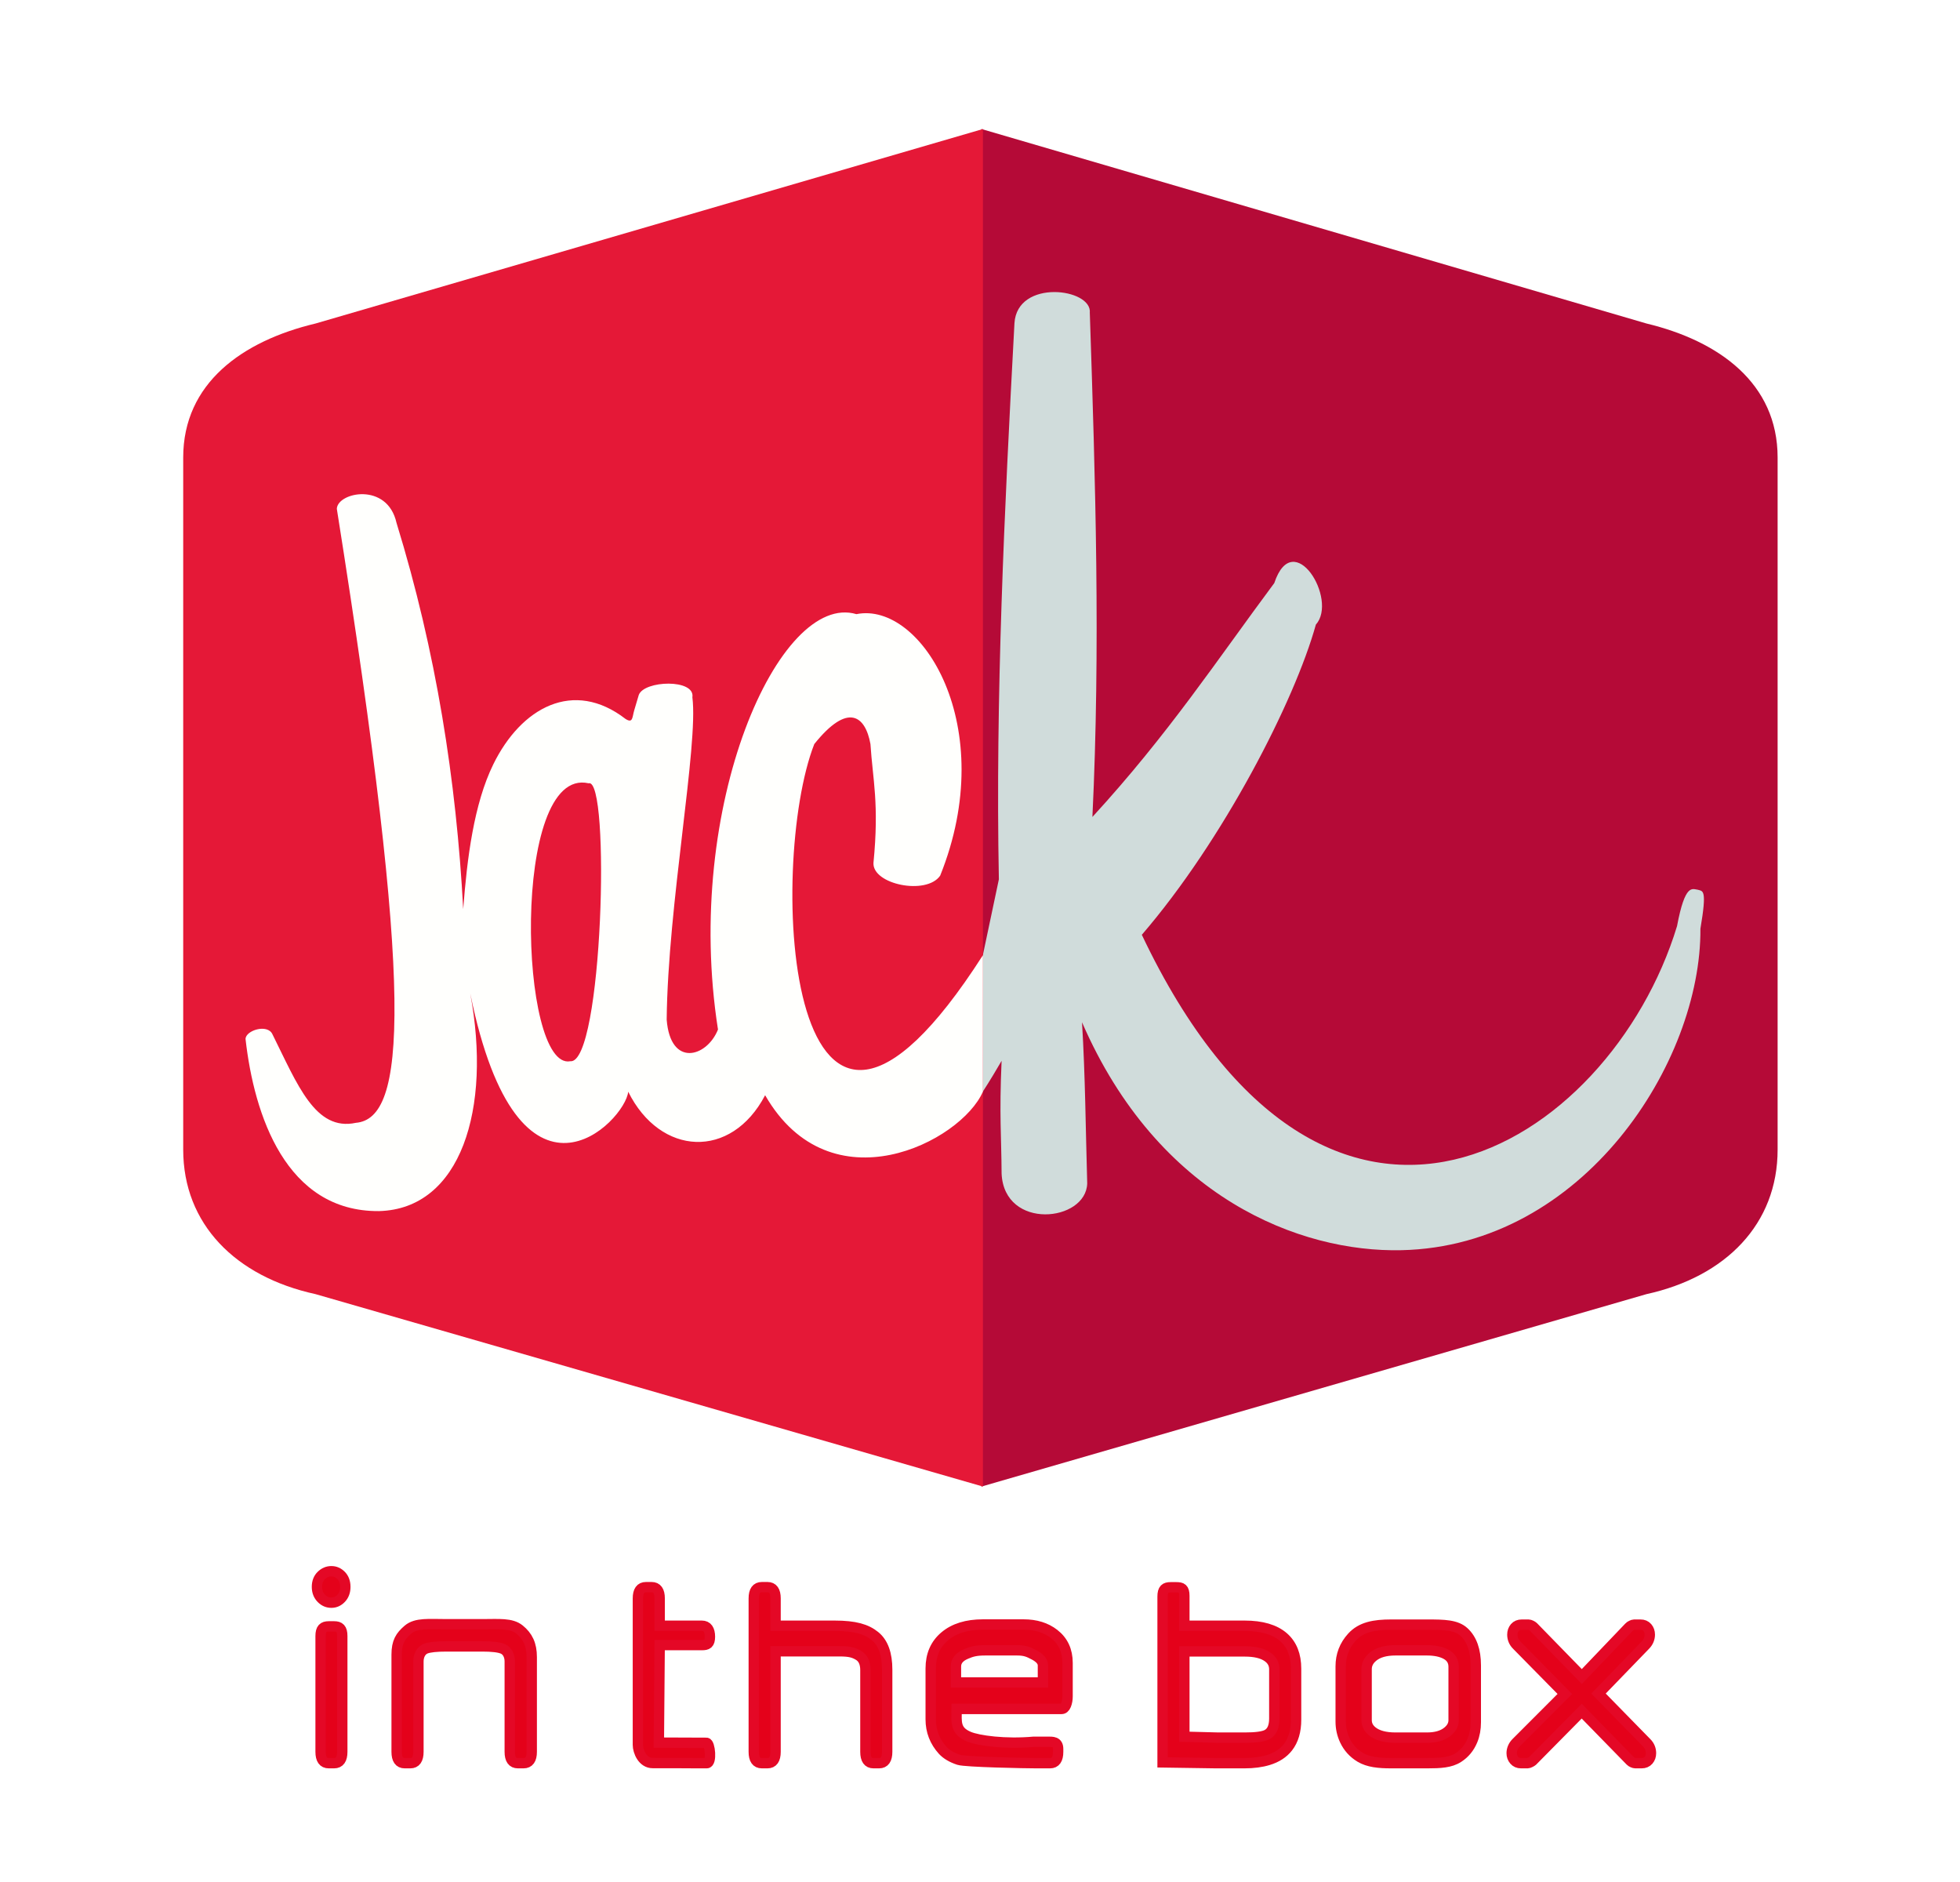
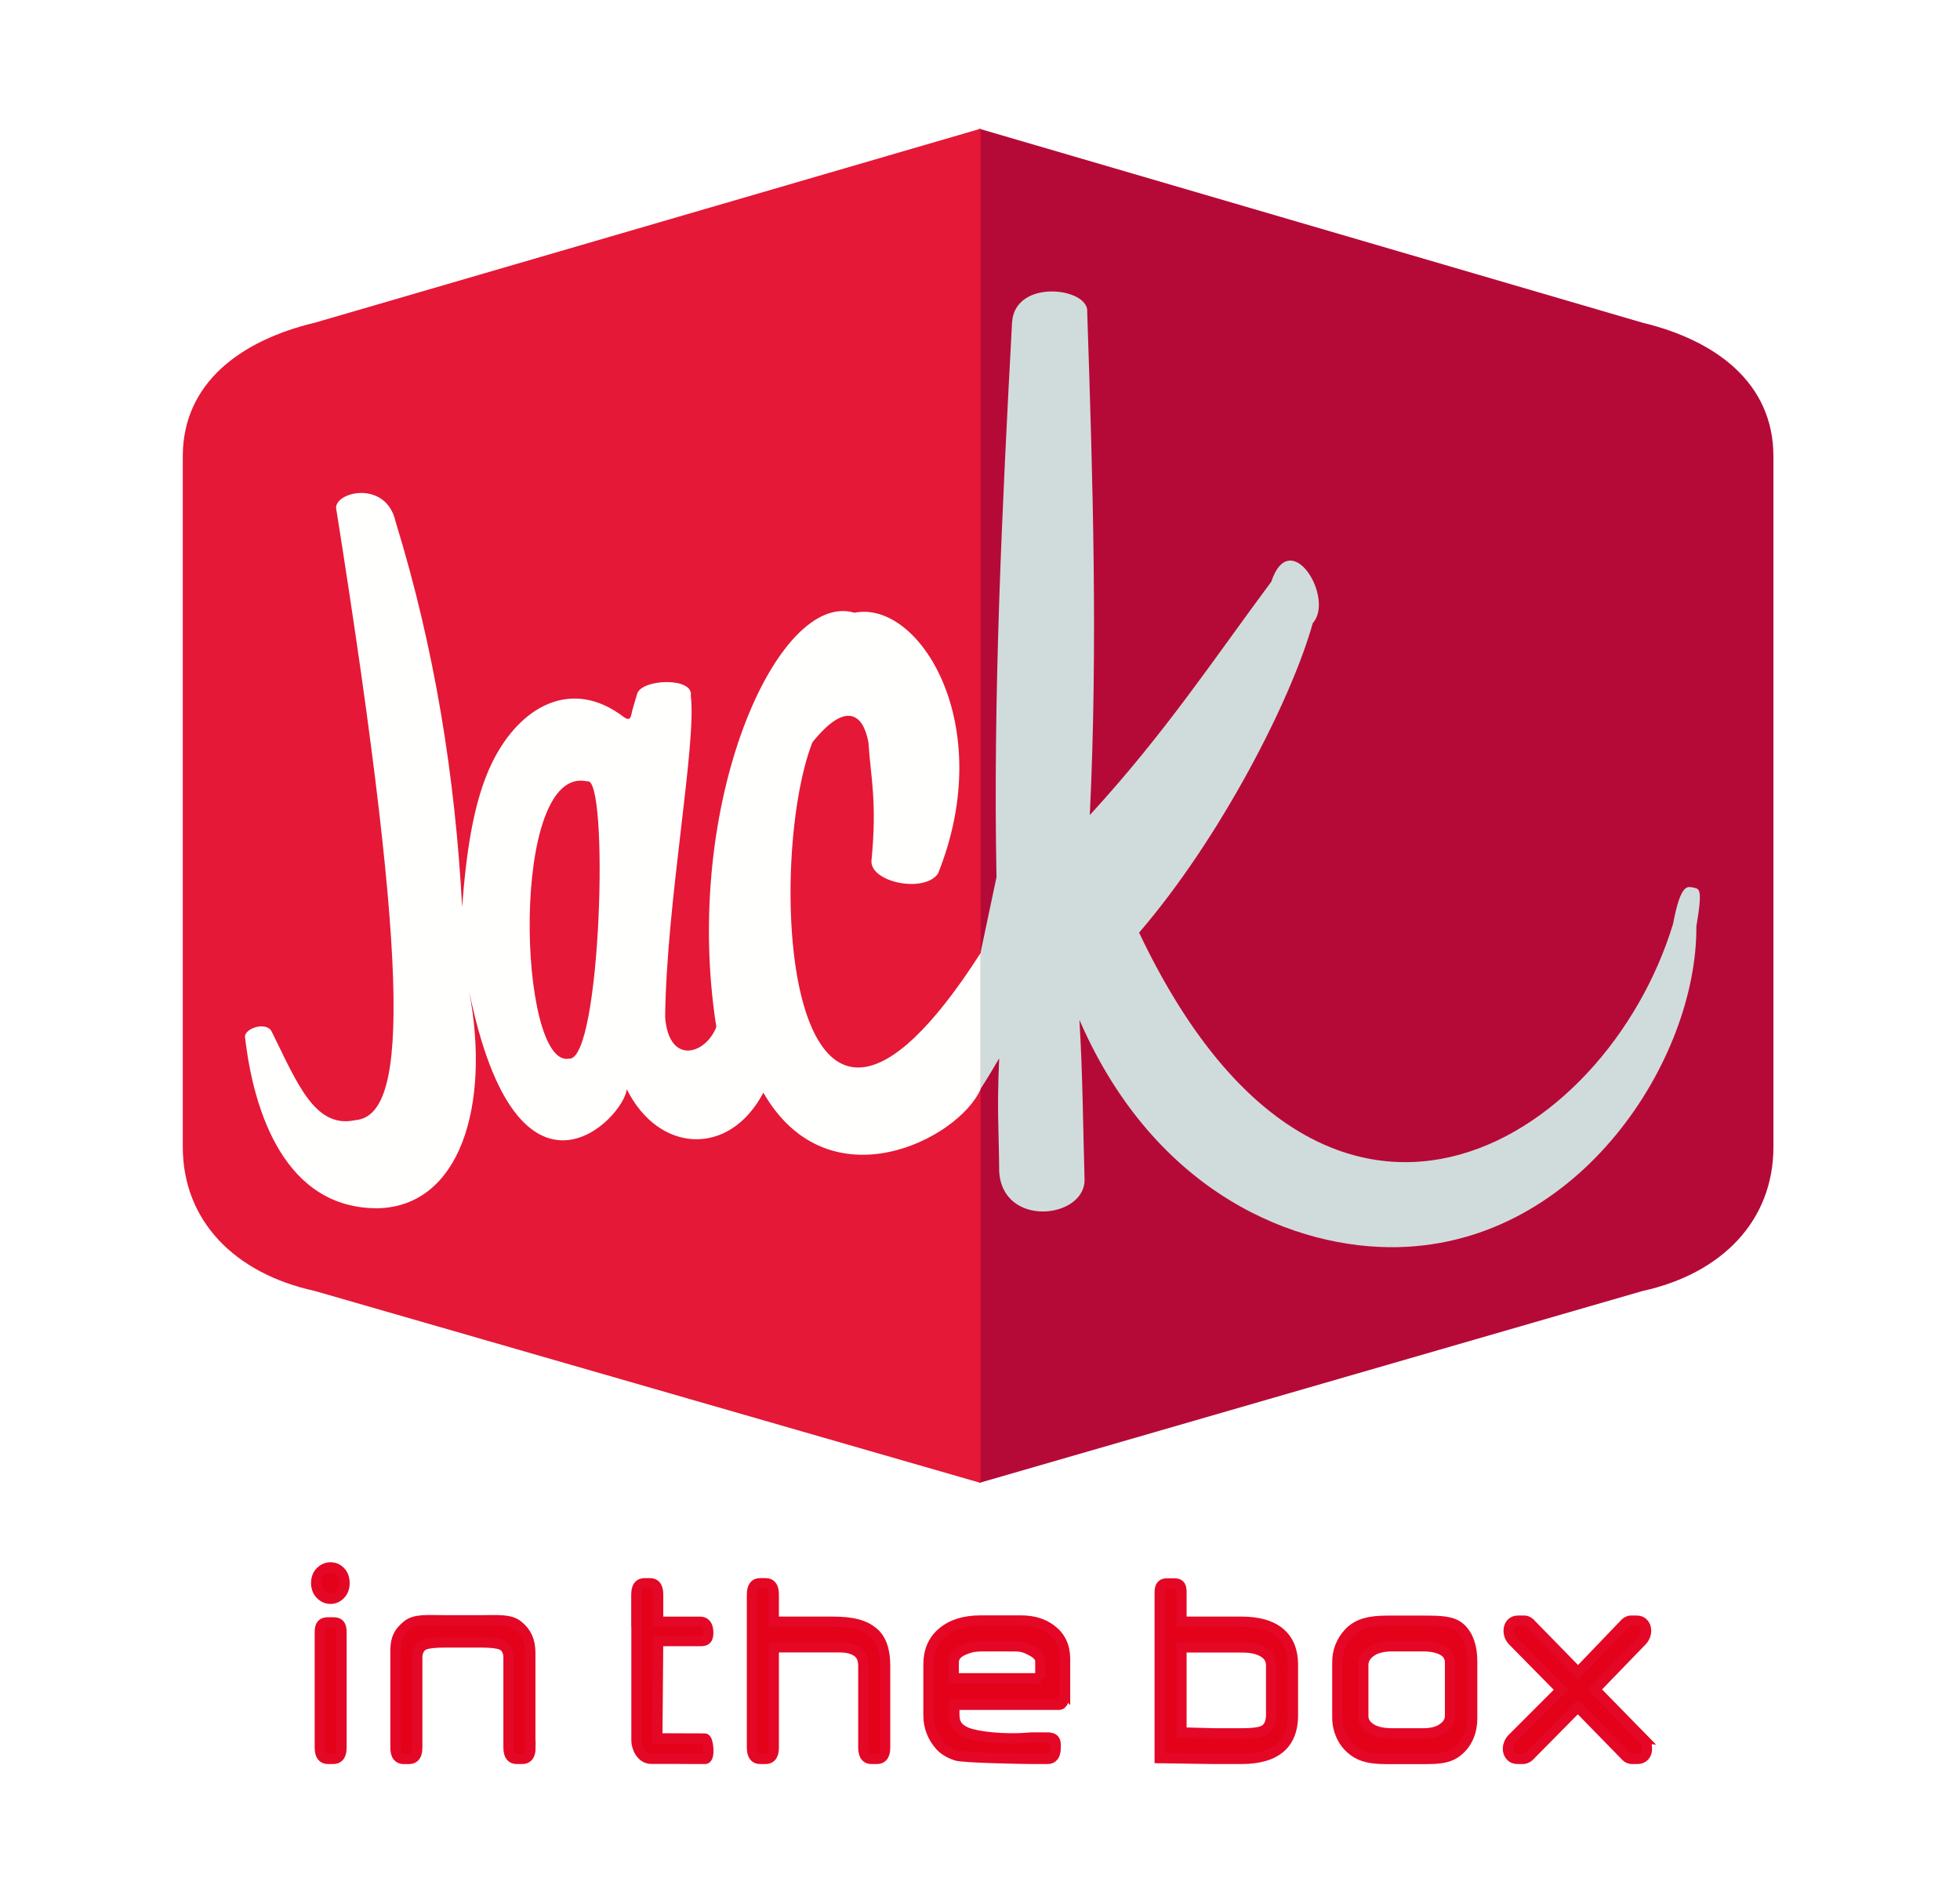
- <svg xmlns="http://www.w3.org/2000/svg" width="181.569" height="174.306" id="svg2" version="1.0">
-   <defs id="defs4">
-     </defs>
-   <g id="layer1" transform="translate(-424.0335,-470.224)">
-     <path style="font-size:39.269px;font-style:normal;font-weight:normal;text-align:start;line-height:125%;text-anchor:start;fill:#e4011a;fill-opacity:1;stroke:#e40826;stroke-width:0.96px;stroke-linecap:butt;stroke-linejoin:miter;stroke-opacity:1;font-family:Bitstream Vera Sans" d="M 456.023,617.197 C 456.023,617.63 455.894,617.981 455.637,618.253 C 455.379,618.524 455.081,618.66 454.732,618.66 C 454.384,618.66 454.078,618.533 453.823,618.278 C 453.539,617.998 453.396,617.638 453.396,617.197 C 453.396,616.756 453.531,616.405 453.801,616.142 C 454.07,615.879 454.381,615.748 454.732,615.748 C 455.078,615.748 455.379,615.879 455.637,616.142 C 455.894,616.405 456.023,616.756 456.023,617.197 L 456.023,617.197 z M 455.741,632.47 C 455.741,633.173 455.49,633.525 454.987,633.525 L 454.487,633.525 C 453.984,633.525 453.733,633.173 453.733,632.47 L 453.733,621.754 C 453.733,621.059 453.984,620.856 454.487,620.856 L 454.987,620.856 C 455.49,620.856 455.741,621.059 455.741,621.754 L 455.741,632.47 z M 473.292,632.47 C 473.292,633.173 473.04,633.525 472.537,633.525 L 472.01,633.525 C 471.507,633.525 471.256,633.173 471.256,632.47 L 471.256,624.089 C 471.256,623.588 471.035,623.105 470.592,622.927 C 470.235,622.782 469.605,622.71 468.702,622.71 L 465.412,622.71 C 464.473,622.71 463.828,622.778 463.476,622.914 C 463.022,623.092 462.795,623.584 462.795,624.101 L 462.795,632.47 C 462.795,633.173 462.546,633.525 462.049,633.525 L 461.522,633.525 C 461.025,633.525 460.777,633.173 460.777,632.47 L 460.777,623.475 C 460.777,622.289 461.128,621.756 461.831,621.154 C 462.589,620.51 463.779,620.658 465.403,620.658 L 468.702,620.658 C 470.247,620.658 471.398,620.531 472.156,621.146 C 472.913,621.76 473.292,622.516 473.292,623.703 L 473.292,632.47 z M 483.127,620.796 L 483.127,618.265 C 483.127,617.57 483.375,617.223 483.872,617.223 L 484.399,617.223 C 484.896,617.223 485.144,617.57 485.144,618.265 L 485.144,620.796 L 489.046,620.796 C 489.549,620.796 489.8,621.144 489.8,621.839 L 489.8,621.786 C 489.8,622.49 489.549,622.587 489.046,622.587 L 485.144,622.587 L 485.067,631.623 L 489.486,631.64 C 489.807,631.64 490.004,633.525 489.507,633.525 L 488.597,633.525 C 488.293,633.525 486.015,633.505 484.501,633.513 C 483.556,633.518 483.127,632.432 483.127,631.831 L 483.127,623.161 L 483.127,620.796 z M 506.22,632.47 C 506.22,633.173 505.972,633.525 505.475,633.525 L 504.948,633.525 C 504.451,633.525 504.203,633.173 504.203,632.47 L 504.203,624.903 C 504.203,624.242 503.989,623.786 503.562,623.536 C 503.135,623.286 502.765,623.161 501.814,623.161 L 495.879,623.161 L 495.879,632.47 C 495.879,633.173 495.631,633.525 495.134,633.525 L 494.607,633.525 C 494.11,633.525 493.861,633.173 493.861,632.47 L 493.861,618.265 C 493.861,617.57 494.11,617.223 494.607,617.223 L 495.134,617.223 C 495.631,617.223 495.879,617.57 495.879,618.265 L 495.879,620.796 L 501.332,620.796 C 503.259,620.796 504.297,621.114 505.084,621.75 C 505.842,622.36 506.22,623.399 506.22,624.865 L 506.22,632.47 z M 522.93,627.332 C 522.93,627.637 522.882,627.909 522.785,628.146 C 522.688,628.383 522.549,628.502 522.367,628.502 L 512.653,628.502 C 512.644,629.714 512.486,630.518 513.784,631.068 C 514.663,631.441 517.158,631.782 519.803,631.543 L 521.057,631.543 C 521.553,631.543 522.057,631.512 522.057,632.215 L 522.057,632.47 C 522.057,633.173 521.809,633.525 521.312,633.525 L 520.022,633.525 C 519.107,633.525 513.48,633.421 512.847,633.214 C 512.214,633.006 511.721,632.716 511.37,632.342 C 510.625,631.52 510.252,630.562 510.252,629.469 L 510.252,624.751 C 510.252,623.496 510.685,622.504 511.552,621.775 C 512.418,621.046 513.597,620.681 515.087,620.681 L 518.859,620.681 C 519.992,620.681 520.934,620.974 521.685,621.559 C 522.515,622.203 522.93,623.098 522.93,624.242 L 522.93,627.332 z M 520.648,626.048 L 520.648,624.471 C 520.648,624.106 520.378,623.782 519.839,623.498 C 519.3,623.214 518.98,623.072 518.241,623.072 L 515.314,623.072 C 514.436,623.072 514.049,623.187 513.516,623.416 C 512.898,623.678 512.589,624.064 512.589,624.573 L 512.589,626.048 L 520.648,626.048 z M 544.099,629.494 C 544.099,630.554 543.848,631.406 543.345,632.05 C 542.915,632.601 542.309,632.995 541.527,633.233 C 540.891,633.428 540.155,633.525 539.319,633.525 L 536.667,633.525 L 531.732,633.452 L 531.732,618.099 C 531.732,617.396 531.98,617.235 532.477,617.235 L 533.004,617.235 C 533.501,617.235 533.749,617.332 533.749,618.035 L 533.749,620.796 L 539.319,620.796 C 540.925,620.796 542.133,621.152 542.945,621.864 C 543.715,622.542 544.099,623.513 544.099,624.776 L 544.099,629.494 z M 542.082,629.392 L 542.082,624.827 C 542.082,624.352 541.876,623.971 541.464,623.683 C 540.985,623.343 540.282,623.174 539.355,623.174 L 533.749,623.174 L 533.749,631.077 L 536.912,631.16 L 539.337,631.16 C 540.367,631.16 541.058,631.067 541.409,630.88 C 541.858,630.643 542.082,630.147 542.082,629.392 L 542.082,629.392 z M 560.747,629.736 C 560.747,630.355 560.644,630.915 560.438,631.415 C 560.159,632.093 559.723,632.623 559.129,633.005 C 558.396,633.479 557.442,633.525 556.266,633.525 L 552.913,633.525 C 551.749,633.525 550.792,633.428 550.041,632.979 C 549.405,632.597 548.929,632.072 548.614,631.402 C 548.359,630.859 548.232,630.283 548.232,629.673 L 548.232,624.559 C 548.232,623.516 548.581,622.613 549.277,621.85 C 550.132,620.909 551.34,620.694 552.904,620.694 L 556.266,620.694 C 557.811,620.694 558.944,620.712 559.665,621.386 C 560.386,622.06 560.747,623.088 560.747,624.47 L 560.747,629.736 z M 558.693,629.545 L 558.693,624.598 C 558.693,624.089 558.467,623.708 558.016,623.454 C 557.564,623.199 556.963,623.072 556.212,623.072 L 553.314,623.072 C 552.393,623.072 551.693,623.271 551.215,623.67 C 550.827,623.992 550.633,624.373 550.633,624.814 L 550.633,629.545 C 550.633,629.952 550.806,630.295 551.151,630.575 C 551.63,630.965 552.354,631.16 553.323,631.16 L 556.221,631.16 C 557.033,631.16 557.666,630.978 558.12,630.613 C 558.502,630.308 558.693,629.952 558.693,629.545 L 558.693,629.545 z M 576.558,631.618 C 576.704,631.762 576.81,631.917 576.876,632.082 C 576.943,632.247 576.976,632.419 576.976,632.597 C 576.976,632.86 576.899,633.08 576.745,633.258 C 576.59,633.436 576.38,633.525 576.113,633.525 L 575.513,633.525 C 575.459,633.525 575.383,633.504 575.286,633.462 C 575.189,633.419 575.116,633.373 575.068,633.322 L 570.56,628.706 L 565.998,633.322 C 565.961,633.356 565.89,633.398 565.784,633.449 C 565.678,633.5 565.604,633.525 565.561,633.525 L 564.934,633.525 C 564.674,633.525 564.465,633.434 564.307,633.252 C 564.15,633.069 564.071,632.851 564.071,632.597 C 564.071,632.427 564.106,632.258 564.176,632.088 C 564.245,631.919 564.353,631.762 564.498,631.618 L 568.997,627.116 L 564.553,622.602 C 564.407,622.458 564.301,622.303 564.235,622.138 C 564.168,621.972 564.135,621.801 564.135,621.622 C 564.135,621.36 564.212,621.139 564.366,620.961 C 564.521,620.783 564.731,620.694 564.998,620.694 L 565.634,620.694 C 565.689,620.694 565.763,620.715 565.857,620.758 C 565.951,620.8 566.025,620.847 566.08,620.898 L 570.569,625.501 L 574.959,620.91 C 574.995,620.868 575.065,620.821 575.168,620.77 C 575.271,620.72 575.35,620.694 575.404,620.694 L 576.013,620.694 C 576.274,620.694 576.481,620.783 576.636,620.961 C 576.79,621.139 576.867,621.36 576.867,621.622 C 576.867,621.792 576.834,621.959 576.767,622.125 C 576.701,622.29 576.598,622.445 576.458,622.589 L 572.114,627.078 L 576.558,631.618 z" id="text3201" />
-     <path style="fill:#b50a37;fill-opacity:1;fill-rule:nonzero;stroke:#921b2f;stroke-width:0;marker:none;marker-start:none;marker-mid:none;marker-end:none;stroke-miterlimit:4;stroke-dasharray:none;stroke-opacity:1;visibility:visible;display:inline;overflow:visible;enable-background:accumulate" d="M 514.943,607.908 L 576.548,590.087 C 583.918,588.469 588.707,583.578 588.707,576.699 L 588.707,512.599 C 588.707,505.721 583.284,501.801 576.548,500.183 L 514.943,482.17" id="path3171" />
-     <path style="fill:#d0dcdb;fill-opacity:1;fill-rule:evenodd;stroke:#000000;stroke-width:0;stroke-linecap:butt;stroke-linejoin:miter;stroke-miterlimit:4;stroke-dasharray:none;stroke-opacity:1" d="M 514.64,560.782 L 516.566,551.666 C 516.24,534.899 517.073,517.553 518.01,500.156 C 518.267,496.026 525.221,496.92 524.99,499.193 C 525.514,514.839 525.983,530.243 525.231,545.889 C 532.299,538.184 536.783,531.341 542.08,524.226 C 543.845,518.931 548.017,525.75 545.931,528.077 C 543.963,535.169 537.326,548.079 529.809,556.802 C 546.992,593.018 573.186,576.399 579.389,555.999 C 580.141,551.999 580.804,552.574 581.314,552.629 C 581.789,552.781 582.185,552.543 581.555,556.239 C 581.644,568.561 570.76,585.634 553.866,586.014 C 544.471,586.229 531.338,581.174 524.268,564.904 C 524.572,569.879 524.605,574.853 524.75,579.828 C 524.646,583.404 517.076,584.195 516.819,578.932 C 516.802,575.463 516.593,573.555 516.819,568.475 C 516.224,569.475 516.016,569.877 514.881,571.64 L 514.64,560.782 z" id="path3177" />
-     <path style="fill:#e51837;fill-opacity:1;fill-rule:nonzero;stroke:#c1071e;stroke-width:0;marker:none;marker-start:none;marker-mid:none;marker-end:none;stroke-miterlimit:4;stroke-dasharray:none;stroke-opacity:1;visibility:visible;display:inline;overflow:visible;enable-background:accumulate" d="M 515.089,607.905 L 453.27,590.085 C 445.836,588.467 441.005,583.576 441.005,576.698 L 441.005,512.601 C 441.005,505.722 446.475,501.803 453.27,500.185 L 515.089,482.173" id="rect2396" />
-     <path style="fill:#fffffd;fill-opacity:1;fill-rule:evenodd;stroke:#000000;stroke-width:0;stroke-linecap:butt;stroke-linejoin:miter;stroke-miterlimit:4;stroke-dasharray:none;stroke-opacity:1" d="M 455.236,517.348 C 455.304,515.809 459.913,514.848 460.765,518.649 C 464.437,530.574 466.304,542.499 466.944,554.424 C 467.299,549.726 467.932,544.684 469.731,541.014 C 472.313,535.748 477.16,533.08 481.99,536.816 C 482.673,537.238 482.592,536.673 482.789,536.003 L 483.206,534.595 C 483.694,533.23 488.454,533.079 488.174,534.806 C 488.744,539.229 485.901,554.035 485.793,564.659 C 486.135,569.103 489.514,568.163 490.546,565.575 C 487.293,544.834 496.241,524.98 503.369,527.105 C 509.399,525.883 516.69,537.504 511.128,551.325 C 509.856,553.165 504.854,552.141 504.949,550.149 C 505.491,544.619 504.878,542.417 504.67,539.138 C 504.19,536.49 502.567,535.267 499.466,539.138 C 495.082,550.318 496.744,587.32 515.091,558.688 L 515.088,571.328 C 513.081,575.963 500.972,582.188 494.913,571.661 C 491.776,577.642 485.199,577.318 482.229,571.336 C 481.969,574.063 472.092,584.299 467.594,562.229 C 469.603,572.929 466.72,582.202 459.138,582.393 C 450.502,582.457 447.568,573.456 446.78,566.457 C 446.783,565.654 448.825,565.017 449.274,566.02 C 451.596,570.685 453.239,575.025 457.001,574.217 C 461.635,573.822 462.477,562.904 455.236,517.348 z" id="path3173" />
-     <path style="fill:#e51837;fill-opacity:1;fill-rule:evenodd;stroke:#000000;stroke-width:0;stroke-linecap:butt;stroke-linejoin:miter;stroke-miterlimit:4;stroke-dasharray:none;stroke-opacity:1" d="M 478.559,542.77 C 480.61,542.14 479.866,568.813 476.865,568.514 C 472.137,569.419 471.314,541.128 478.559,542.77 z" id="path3175" />
+ <svg xmlns="http://www.w3.org/2000/svg" width="182" height="175">
+   <path d="M31.99 146.974c0 .432-.13.784-.386 1.055s-.556.407-.904.407-.654-.127-.91-.38c-.285-.28-.427-.64-.427-1.08s.135-.793.404-1.056.58-.394.932-.394c.345 0 .647.13.904.394s.386.615.386 1.056zm-.282 15.272c0 .704-.25 1.056-.754 1.056h-.5c-.503 0-.754-.352-.754-1.056V151.53c0-.695.25-.898.754-.898h.5c.503 0 .754.203.754.898v10.716zm17.55 0c0 .704-.25 1.056-.754 1.056h-.527c-.503 0-.754-.352-.754-1.056v-8.38c0-.5-.22-.984-.663-1.162-.357-.144-.988-.216-1.9-.216h-3.3c-.94 0-1.584.068-1.936.204-.454.178-.682.67-.682 1.188v8.368c0 .704-.248 1.056-.745 1.056h-.527c-.497 0-.745-.352-.745-1.056v-8.994c0-1.187.35-1.72 1.054-2.32.757-.644 1.948-.496 3.572-.496h3.3c1.545 0 2.696-.127 3.454.488s1.136 1.37 1.136 2.558v8.766zm9.835-11.674v-2.53c0-.695.248-1.043.745-1.043h.527c.497 0 .745.348.745 1.043v2.53h3.9c.503 0 .754.348.754 1.043v-.052c0 .704-.25.8-.754.8h-3.9l-.077 9.037 4.42.016c.32 0 .518 1.886.02 1.886h-.9c-.304 0-2.582-.02-4.096-.012-.945.005-1.374-1.08-1.374-1.682v-11.036zm23.094 11.674c0 .704-.248 1.056-.745 1.056h-.527c-.497 0-.745-.352-.745-1.056v-7.566c0-.66-.214-1.117-.64-1.367s-.797-.375-1.748-.375h-5.935v9.308c0 .704-.248 1.056-.745 1.056h-.527c-.497 0-.745-.352-.745-1.056V148.04c0-.695.248-1.043.745-1.043h.527c.497 0 .745.348.745 1.043v2.53h5.453c1.927 0 2.965.318 3.752.954.757.6 1.136 1.65 1.136 3.115v7.604zm16.7-5.137a2.14 2.14 0 0 1-.145.814c-.097.237-.236.356-.418.356H88.62c-.01 1.212-.166 2.015 1.13 2.566.88.373 3.374.714 6.02.475h1.253c.497 0 1-.03 1 .672v.254c0 .704-.248 1.056-.745 1.056h-1.29c-.915 0-6.542-.104-7.175-.312s-1.125-.498-1.477-.87c-.745-.822-1.118-1.78-1.118-2.874v-4.718c0-1.255.433-2.247 1.3-2.976s2.045-1.094 3.535-1.094h3.772c1.133 0 2.075.292 2.826.877.83.645 1.245 1.54 1.245 2.683v3.1zm-2.282-1.285v-1.577c0-.365-.27-.69-.81-.973s-.86-.426-1.598-.426H91.28c-.88 0-1.265.115-1.798.343-.618.263-.927.65-.927 1.157v1.475h8.06zm23.45 3.446c0 1.06-.25 1.912-.754 2.556-.43.55-1.036.945-1.818 1.183-.636.195-1.372.292-2.208.292h-2.652l-4.935-.073v-15.353c0-.704.248-.864.745-.864h.527c.497 0 .745.097.745.8v2.76h5.57c1.606 0 2.814.356 3.626 1.068.77.678 1.154 1.65 1.154 2.912v4.718zm-2.018-.102v-4.565c0-.475-.206-.856-.618-1.145-.48-.34-1.18-.508-2.108-.508h-5.606v7.903l3.163.083h2.425c1.03 0 1.72-.093 2.072-.28.448-.237.672-.733.673-1.488zm18.665.344c0 .62-.103 1.178-.31 1.678-.28.678-.715 1.208-1.31 1.6-.733.475-1.687.52-2.863.52h-3.354c-1.163 0-2.12-.097-2.872-.546-.636-.38-1.112-.907-1.427-1.577-.255-.542-.382-1.12-.382-1.73v-5.114a3.88 3.88 0 0 1 1.045-2.708c.854-.94 2.063-1.156 3.626-1.156h3.363c1.545 0 2.678.018 3.4.692s1.082 1.702 1.082 3.083v5.267zm-2.054-.192v-4.947a1.23 1.23 0 0 0-.677-1.144c-.45-.254-1.053-.382-1.804-.382h-2.898c-.92 0-1.62.2-2.1.598-.388.322-.582.704-.582 1.145v4.73c0 .407.173.75.518 1.03.48.4 1.203.585 2.172.585h2.898c.812 0 1.445-.182 1.9-.547.382-.305.573-.66.573-1.068zm17.865 2.073c.145.145.25.3.318.464s.1.337.1.515c0 .263-.077.483-.232.66s-.365.267-.632.267h-.6c-.055 0-.13-.02-.227-.063s-.17-.09-.218-.14l-4.508-4.616-4.562 4.616c-.036.034-.108.076-.214.127s-.18.076-.223.076h-.627c-.26 0-.47-.09-.627-.273s-.236-.4-.236-.655a1.33 1.33 0 0 1 .105-.509 1.43 1.43 0 0 1 .323-.471l4.5-4.5-4.444-4.514c-.145-.145-.25-.3-.318-.464s-.1-.337-.1-.515c0-.263.077-.483.232-.66s.365-.267.632-.267h.636c.055 0 .13.02.223.063s.168.09.223.14l4.5 4.604 4.4-4.59a.69.69 0 0 1 .209-.14.6.6 0 0 1 .236-.076h.61c.26 0 .468.09.623.267s.232.398.232.66c0 .17-.033.337-.1.502a1.45 1.45 0 0 1-.309.464l-4.344 4.49 4.444 4.54z" fill="#e4011a" stroke="#e40826" stroke-width=".96" />
+   <g stroke="none">
+     <path d="M90.91 137.684l61.605-17.82c7.37-1.618 12.16-6.51 12.16-13.387v-64.1c0-6.88-5.423-10.798-12.16-12.417L90.91 11.946" fill="#b50a37" />
+     <path d="M90.606 90.558l1.926-9.116c-.326-16.767.508-34.112 1.444-51.5.257-4.13 7.21-3.235 6.98-.962.523 15.646.992 31.05.24 46.696 7.068-7.705 11.552-14.548 16.85-21.663 1.765-5.295 5.937 1.524 3.85 3.85-1.97 7.092-8.605 20.002-16.123 28.725 17.183 36.216 43.377 19.597 49.58-.804.753-4 1.415-3.424 1.926-3.37.474.152.87-.085.24 3.6.09 12.322-10.796 29.396-27.69 29.775-9.395.214-22.528-4.84-29.598-21.1.304 4.975.337 9.95.48 14.923-.104 3.576-7.674 4.367-7.93-.896-.016-3.47-.225-5.377 0-10.457-.595 1-.802 1.4-1.938 3.165l-.24-10.858z" fill="#d0dcdb" fill-rule="evenodd" />
+     <path d="M91.055 137.68l-61.818-17.82c-7.434-1.618-12.265-6.508-12.265-13.387V42.377c0-6.878 5.47-10.798 12.265-12.416L91.055 11.95" fill="#e51837" />
+     <g fill-rule="evenodd">
+       <path d="M31.202 47.124c.068-1.54 4.677-2.5 5.53 1.3 3.672 11.925 5.54 23.85 6.18 35.775.355-4.698.988-9.74 2.787-13.4 2.582-5.266 7.428-7.934 12.26-4.198.682.422.602-.143.8-.813l.417-1.408c.488-1.365 5.248-1.516 4.968.21.57 4.422-2.273 19.23-2.38 29.853.34 4.443 3.72 3.503 4.753.916-3.253-20.74 5.695-40.594 12.823-38.47 6.03-1.222 13.32 10.4 7.76 24.22-1.272 1.84-6.274.816-6.18-1.175.542-5.53-.07-7.732-.28-11.01-.48-2.648-2.103-3.87-5.204 0-4.384 11.18-2.723 48.182 15.624 19.55l-.002 12.64c-2.008 4.635-14.116 10.86-20.175.333-3.137 5.98-9.715 5.657-12.684-.325-.26 2.728-10.137 12.963-14.635-9.106 2.01 10.7-.874 19.972-8.456 20.164-8.637.063-11.57-8.937-12.36-15.936.003-.803 2.046-1.44 2.495-.437 2.322 4.666 3.965 9.005 7.727 8.197 4.633-.395 5.475-11.312-1.766-56.87z" fill="#fffffd" />
+       <path d="M54.525 72.546c2.05-.63 1.308 26.043-1.694 25.744-4.728.904-5.55-27.387 1.694-25.744z" fill="#e51837" />
+     </g>
  </g>
</svg>
